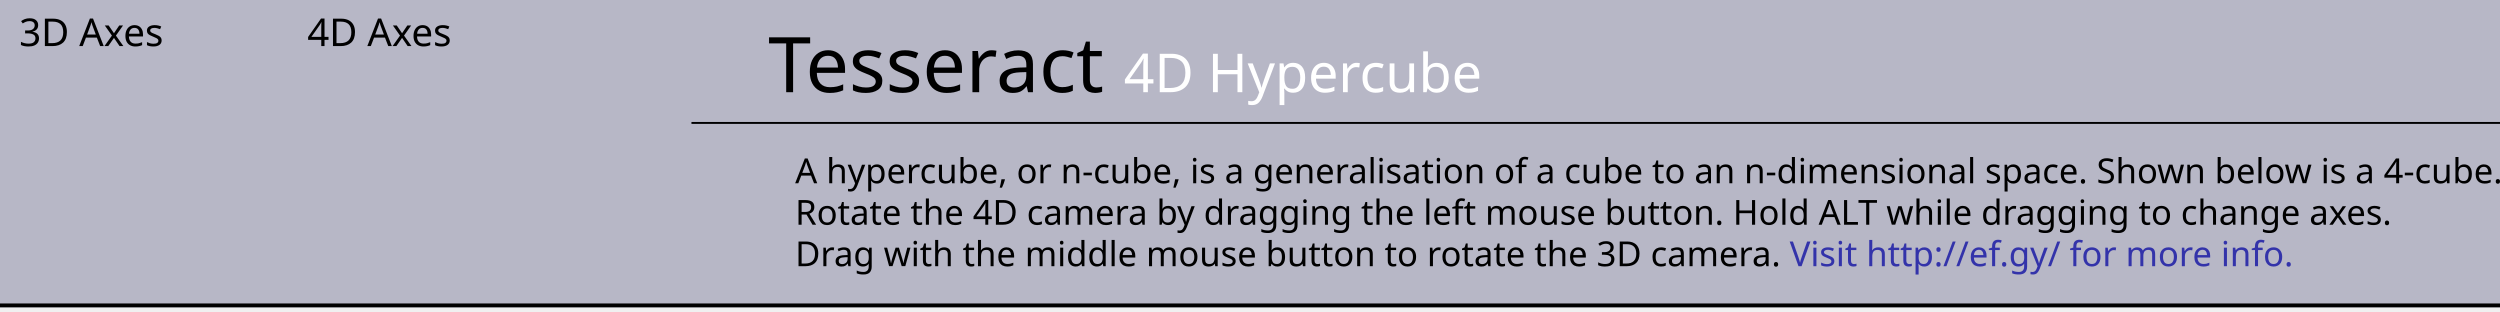
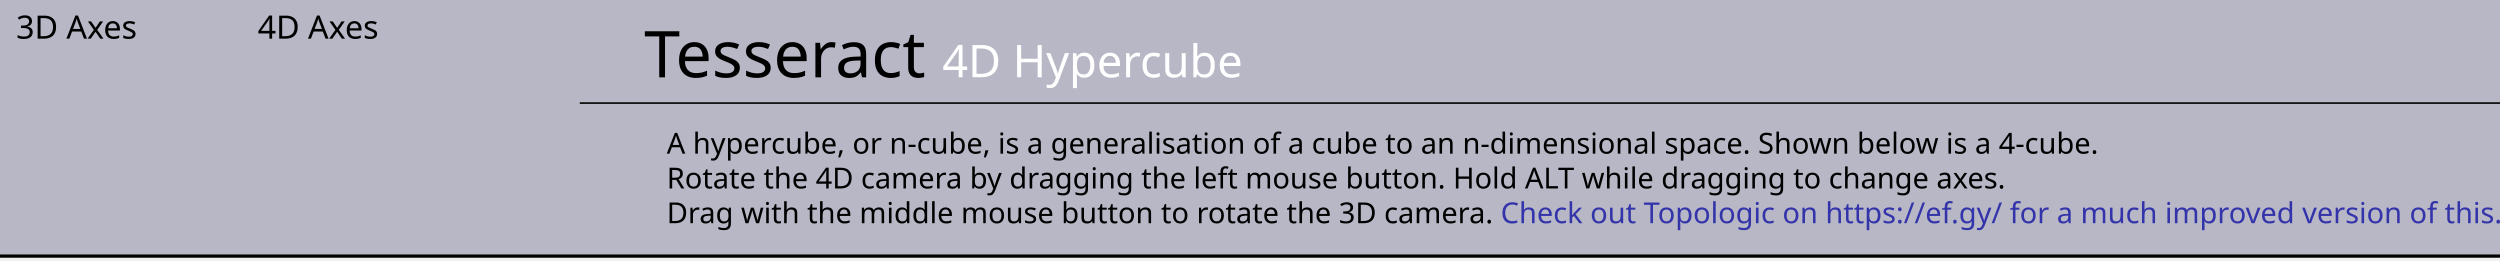
<svg xmlns="http://www.w3.org/2000/svg" xmlns:xlink="http://www.w3.org/1999/xlink" version="1.1">
  <style type="text/css">text
{
    font-family: sans-serif;
}

svg
{
    background: white;
}

#output line, #axis4 line, #axis3 line
{
    stroke: black;
    stroke-width: 0.01;
}

#axis4 line, #axis3 line
{
    stroke-width: 0.1;
}

#name rect
{
    stroke-width: 1;
    fill: rgba(50,50,100,0.3);
}

#axis3 line
{
    stroke: purple;
}

#axis4 line
{
    stroke: blue;
}</style>
  <svg x="1" y="1" width="100%" height="100%" viewBox="-2 -2 4 4">
    <g id="output" />
  </svg>
  <svg x="0" y="0" height="8em" width="100%" id="name">
    <rect x="0" y="0" height="8em" width="100%" />
    <text x="10em" y="1.2em" font-size="2em">Tesseract <tspan fill="#fff" font-size="0.7em">4D Hypercube</tspan>
    </text>
    <line x1="18em" y1="3.2em" x2="100%" y2="3.2em" stroke="black" stroke-width="0.05em" />
    <text x="23em" y="5.3em" font-size="0.9em">A hypercube, or n-cube, is a generalisation of a cube to an n-dimensional space. Shown below is a 4-cube.</text>
    <text x="23em" y="6.5em" font-size="0.9em">Rotate the 4D camera by dragging the left mouse button. Hold ALT while dragging to change axes.</text>
-     <text x="23em" y="7.7em" font-size="0.9em">Drag with the middle mouse button to rotate the 3D camera. <a xlink:href="http://ef.gy/" fill="#33a">Visit http://ef.gy/ for more info.</a>
+     <text x="23em" y="7.7em" font-size="0.9em">Drag with the middle mouse button to rotate the 3D camera. <a xlink:href="https://ef.gy/webgl/topologic.html" fill="#33a">Check out Topologic on https://ef.gy/ for a much improved version of this.</a>
    </text>
    <svg x="1em" y="0.5em" height="7em" width="7em" viewBox="-2.5 -2.5 5 5" id="hud1">
      <g id="axis3" />
    </svg>
    <svg x="8em" y="0.5em" height="7em" width="7em" viewBox="-2.5 -2.5 5 5" id="hud2">
      <g id="axis4" />
    </svg>
    <text x="0.5em" y="1.2em">3D Axes</text>
    <text x="8em" y="1.2em">4D Axes</text>
    <line x1="0" y1="8em" x2="100%" y2="8em" stroke="black" stroke-width="0.2em" />
  </svg>
</svg>
